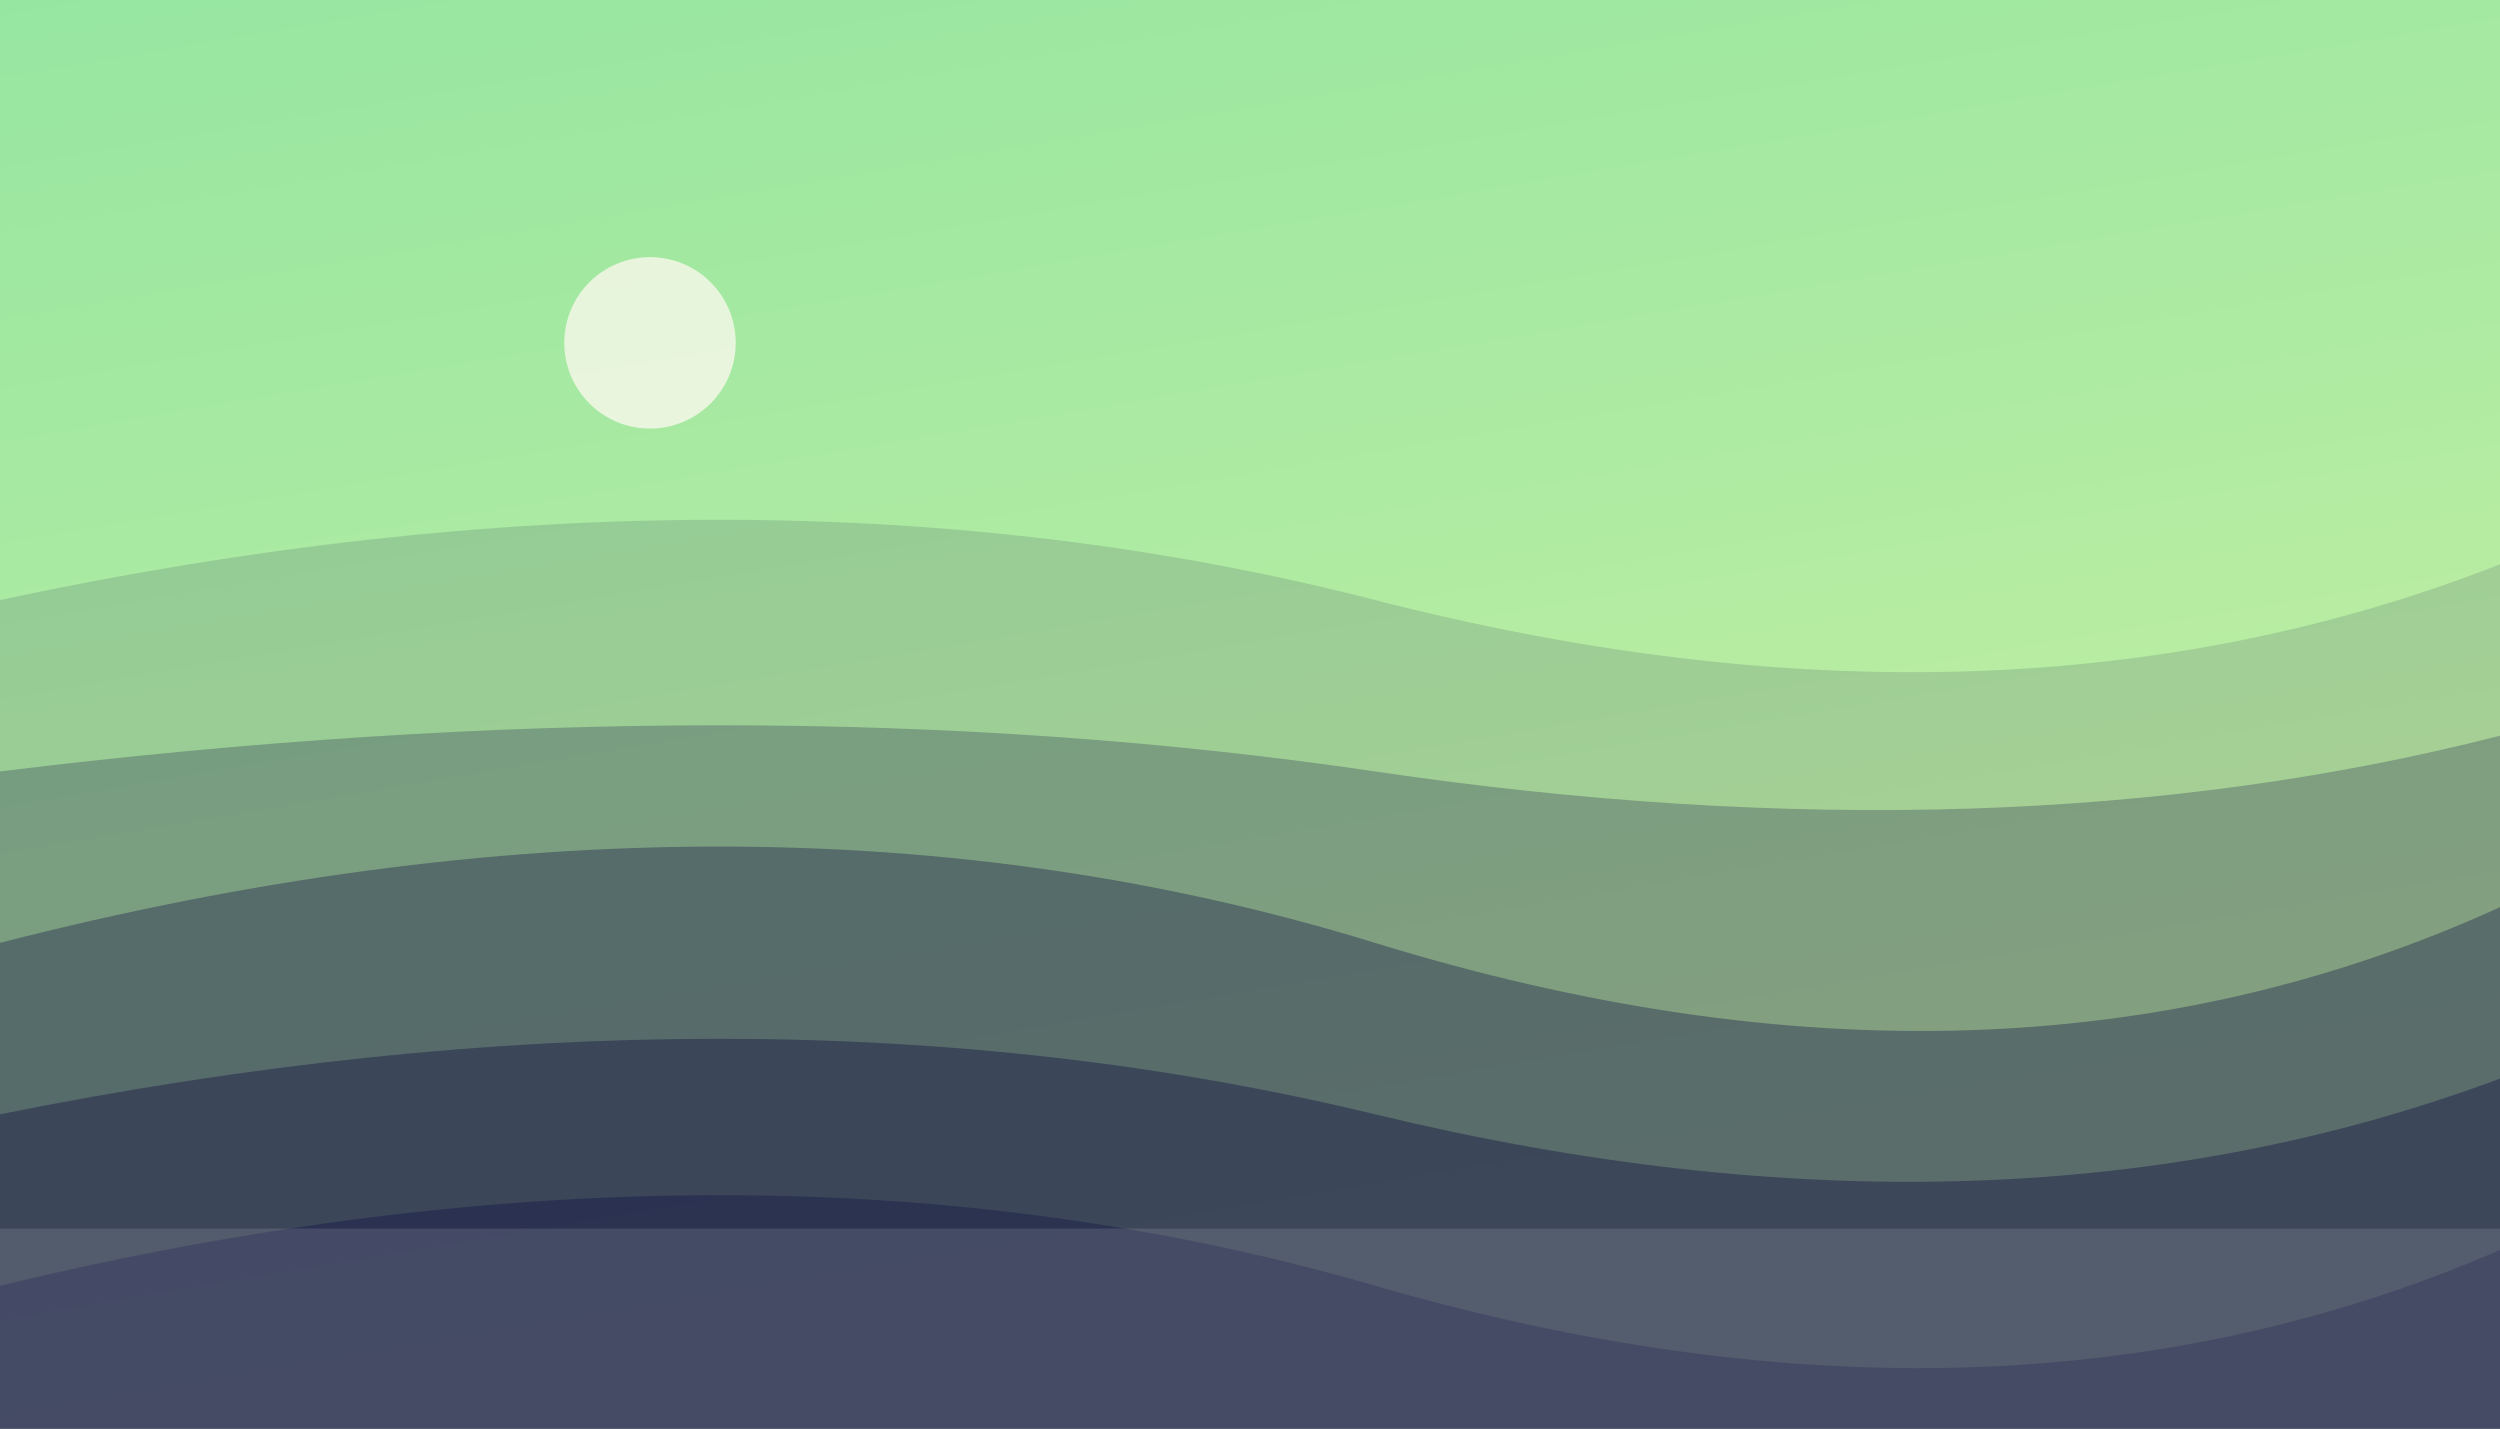
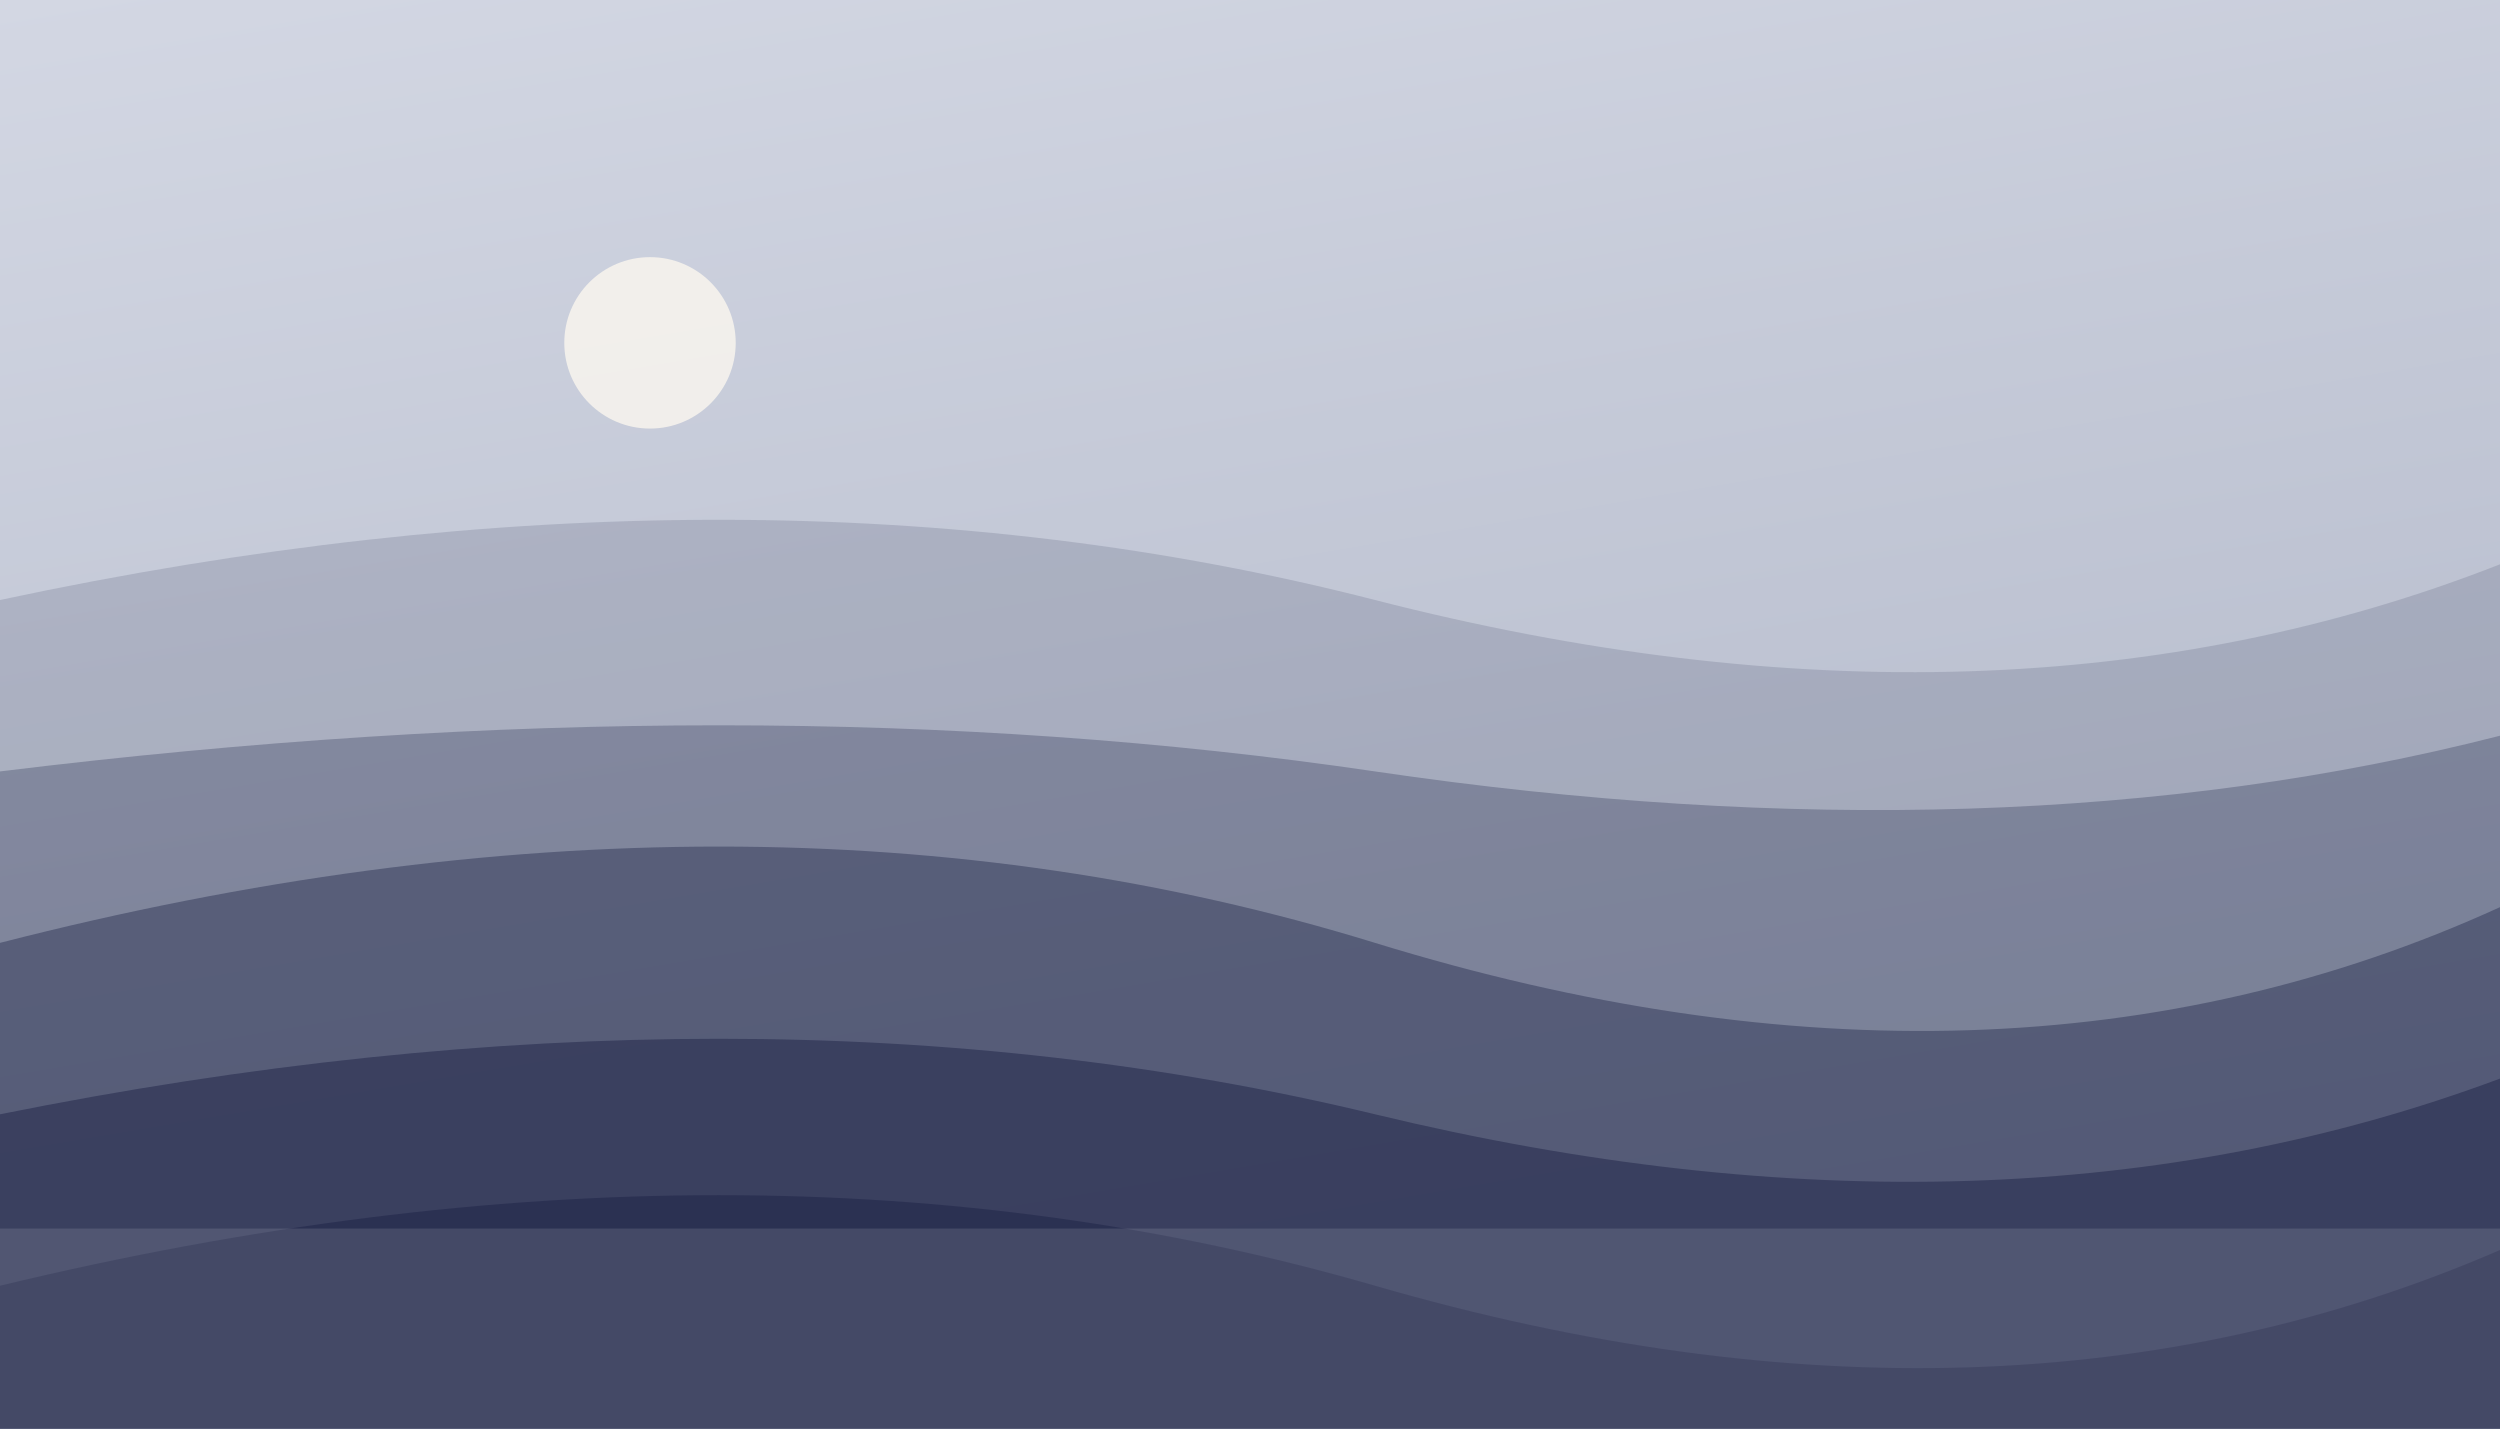
<svg xmlns="http://www.w3.org/2000/svg" viewBox="0 0 1400 800" width="1400" height="800" role="img">
  <defs>
    <linearGradient id="sky" x1="0" y1="0" x2="0.4" y2="1">
-       <stop offset="0%" stop-color="#d4fc79" />
-       <stop offset="55%" stop-color="#96e6a1" />
-       <stop offset="100%" stop-color="#c9f0a3" />
+       <stop offset="0%" stop-color="#f3f4f8" />
+       <stop offset="55%" stop-color="#d3d7e3" />
+       <stop offset="100%" stop-color="#b2b8c9" />
    </linearGradient>
    <linearGradient id="night" x1="0" y1="0" x2="0.6" y2="1">
      <stop offset="0%" stop-color="#1b1a45" />
      <stop offset="55%" stop-color="#2c2566" />
      <stop offset="100%" stop-color="#101433" />
    </linearGradient>
    <linearGradient id="tunnel" x1="0" y1="0" x2="0" y2="1">
      <stop offset="0%" stop-color="#3a3564" />
      <stop offset="100%" stop-color="#15132e" />
    </linearGradient>
    <linearGradient id="warm" x1="0" y1="0" x2="0.5" y2="1">
-       <stop offset="0%" stop-color="#d4fc79" />
-       <stop offset="100%" stop-color="#c9f0a3" />
+       <stop offset="0%" stop-color="#f3f4f8" />
+       <stop offset="100%" stop-color="#b2b8c9" />
    </linearGradient>
    <linearGradient id="mist" x1="0" y1="0" x2="0.3" y2="1">
-       <stop offset="0%" stop-color="#96e6a1" />
-       <stop offset="100%" stop-color="#c9f0a3" />
+       <stop offset="0%" stop-color="#d3d7e3" />
+       <stop offset="100%" stop-color="#b2b8c9" />
    </linearGradient>
    <radialGradient id="glow" cx="50%" cy="50%">
      <stop offset="0%" stop-color="#ffffff" stop-opacity="0.55" />
      <stop offset="100%" stop-color="#ffffff" stop-opacity="0" />
    </radialGradient>
  </defs>
  <rect width="1400" height="800" fill="url(#mist)" />
  <circle cx="364" cy="192" r="48" fill="#fffaf0" opacity="0.75" />
  <path d="M0 336 Q 420 246.154 770 336 T 1400 316 L 1400 800 L0 800 Z" fill="rgba(38,44,78,0.16)" />
  <path d="M0 432 Q 420 380.338 770 432 T 1400 412 L 1400 800 L0 800 Z" fill="rgba(38,44,78,0.30)" />
  <path d="M0 528 Q 420 420.157 770 528 T 1400 508 L 1400 800 L0 800 Z" fill="rgba(38,44,78,0.44)" />
  <path d="M0 624 Q 420 539.423 770 624 T 1400 604 L 1400 800 L0 800 Z" fill="rgba(38,44,78,0.58)" />
  <path d="M0 720 Q 420 618.579 770 720 T 1400 700 L 1400 800 L0 800 Z" fill="rgba(38,44,78,0.72)" />
  <rect y="688" width="1400" height="112" fill="rgba(255,255,255,0.12)" />
</svg>
